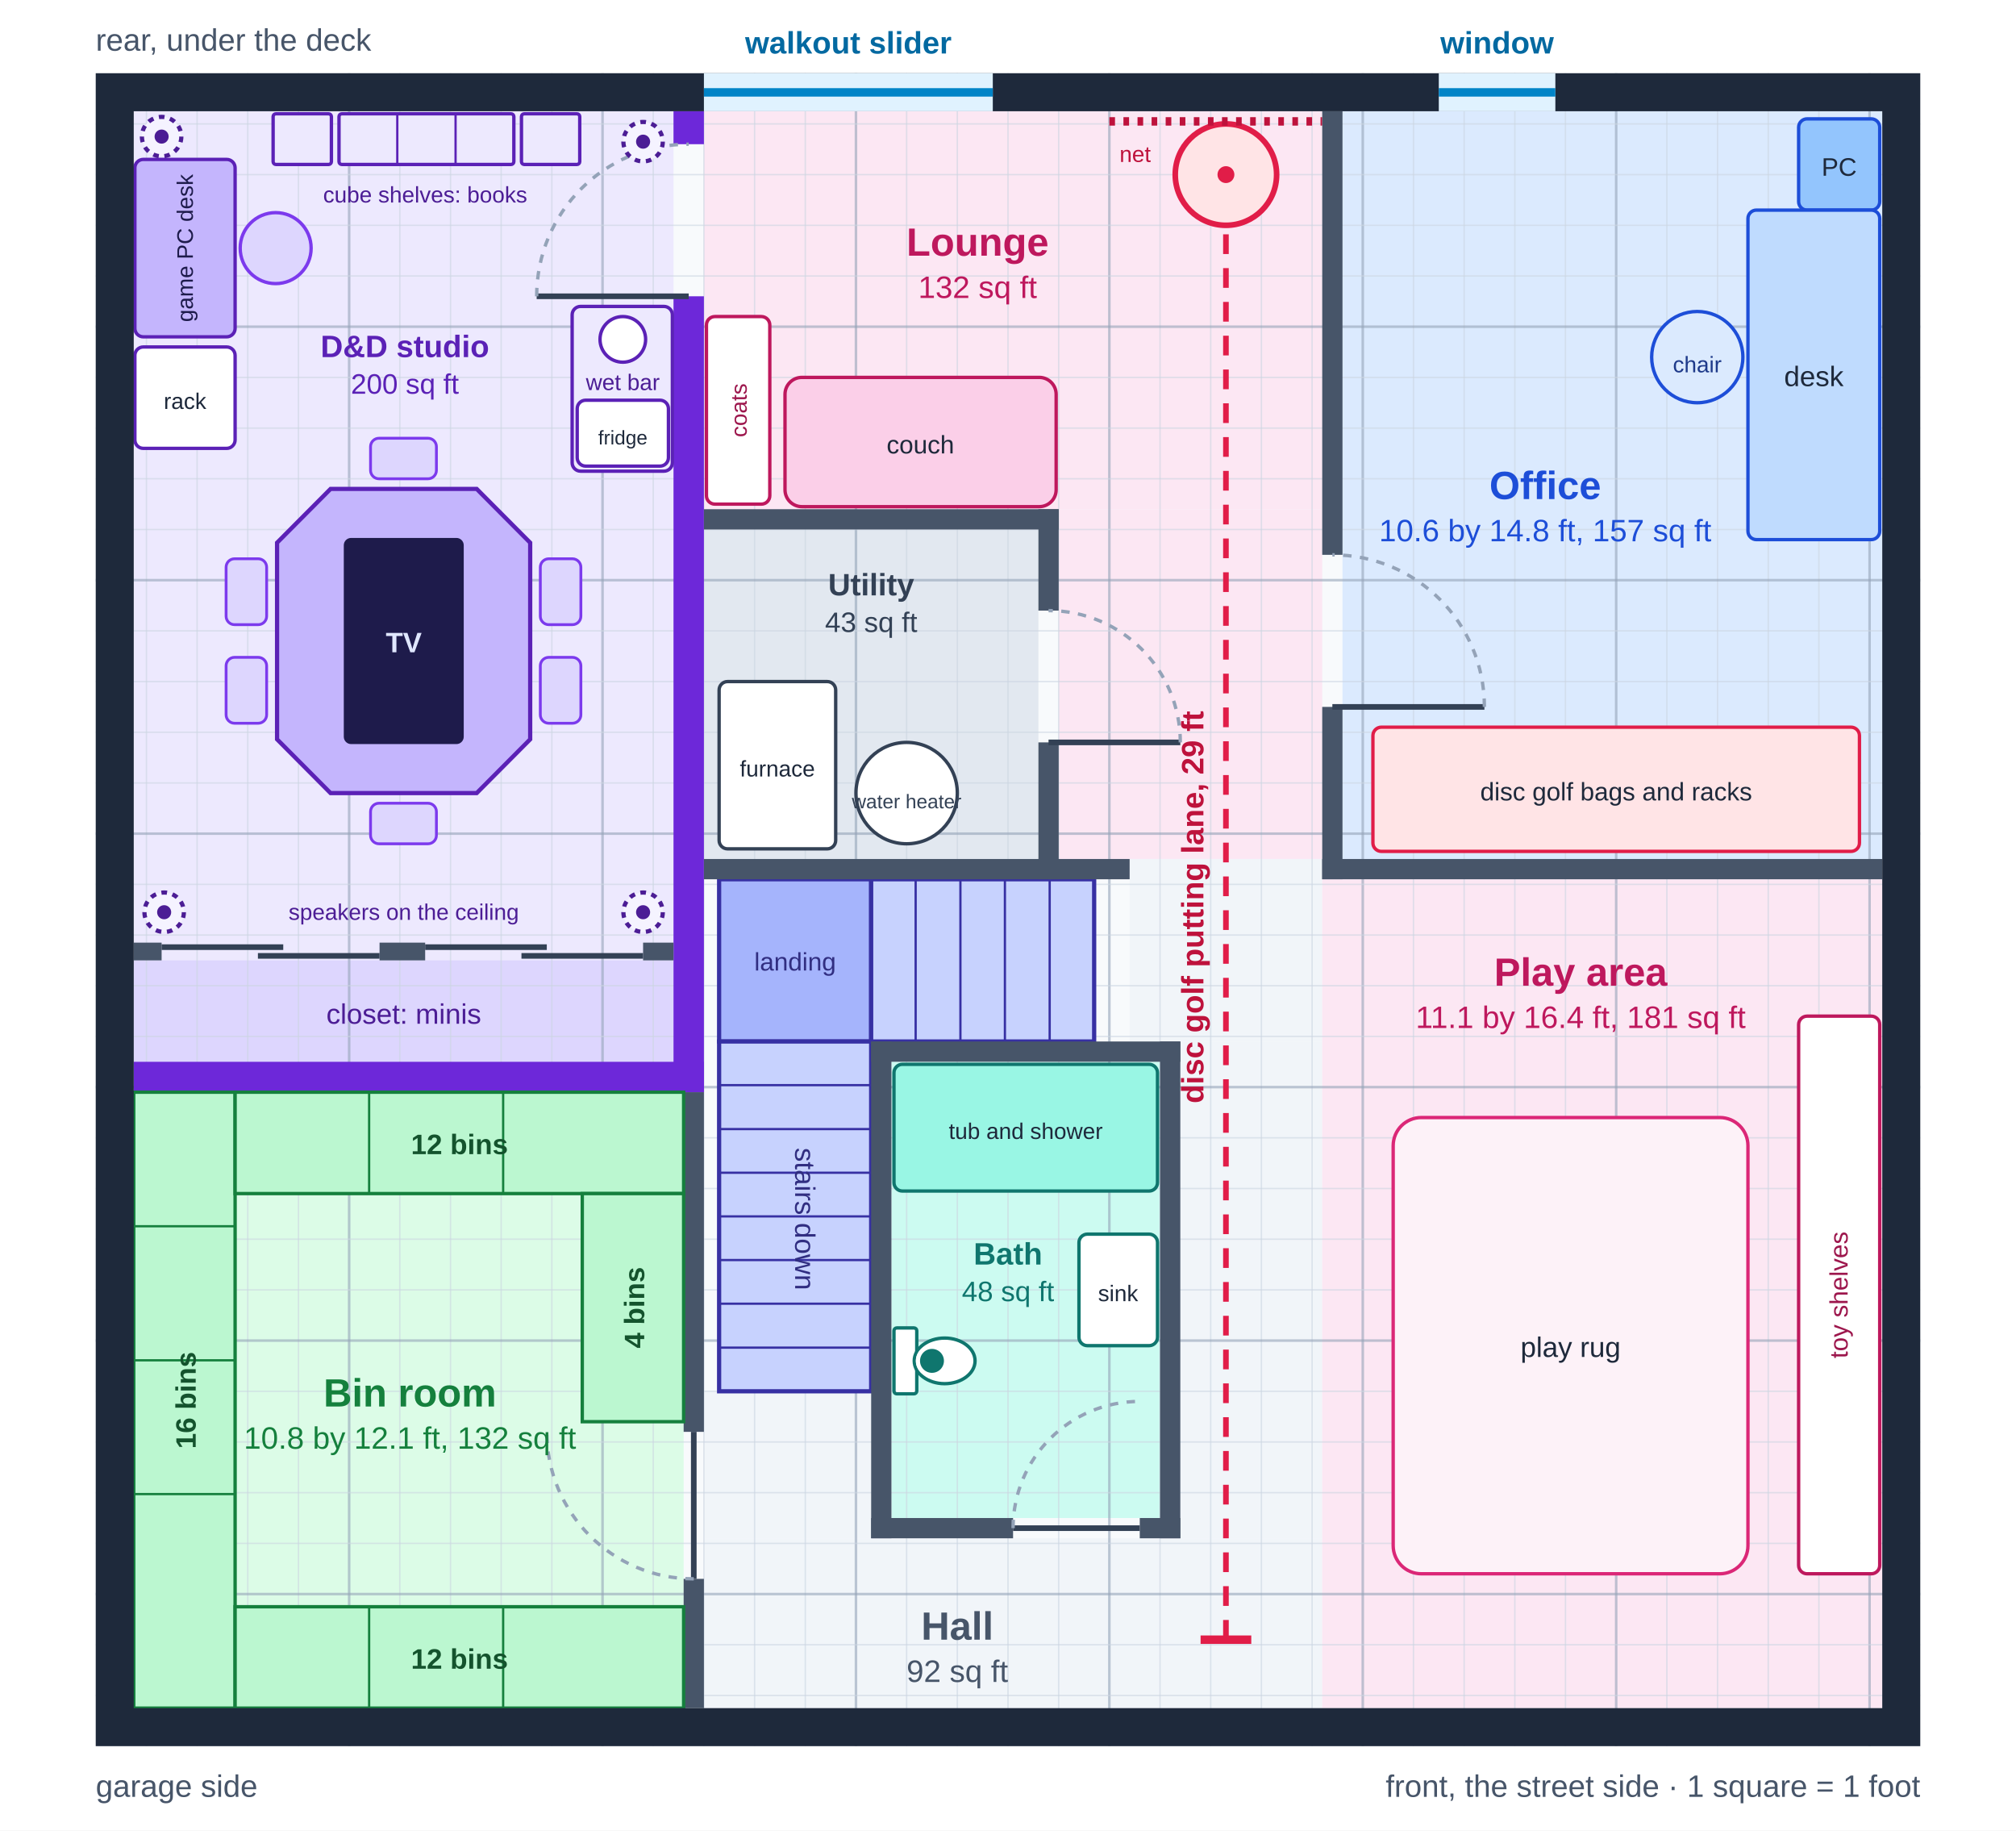
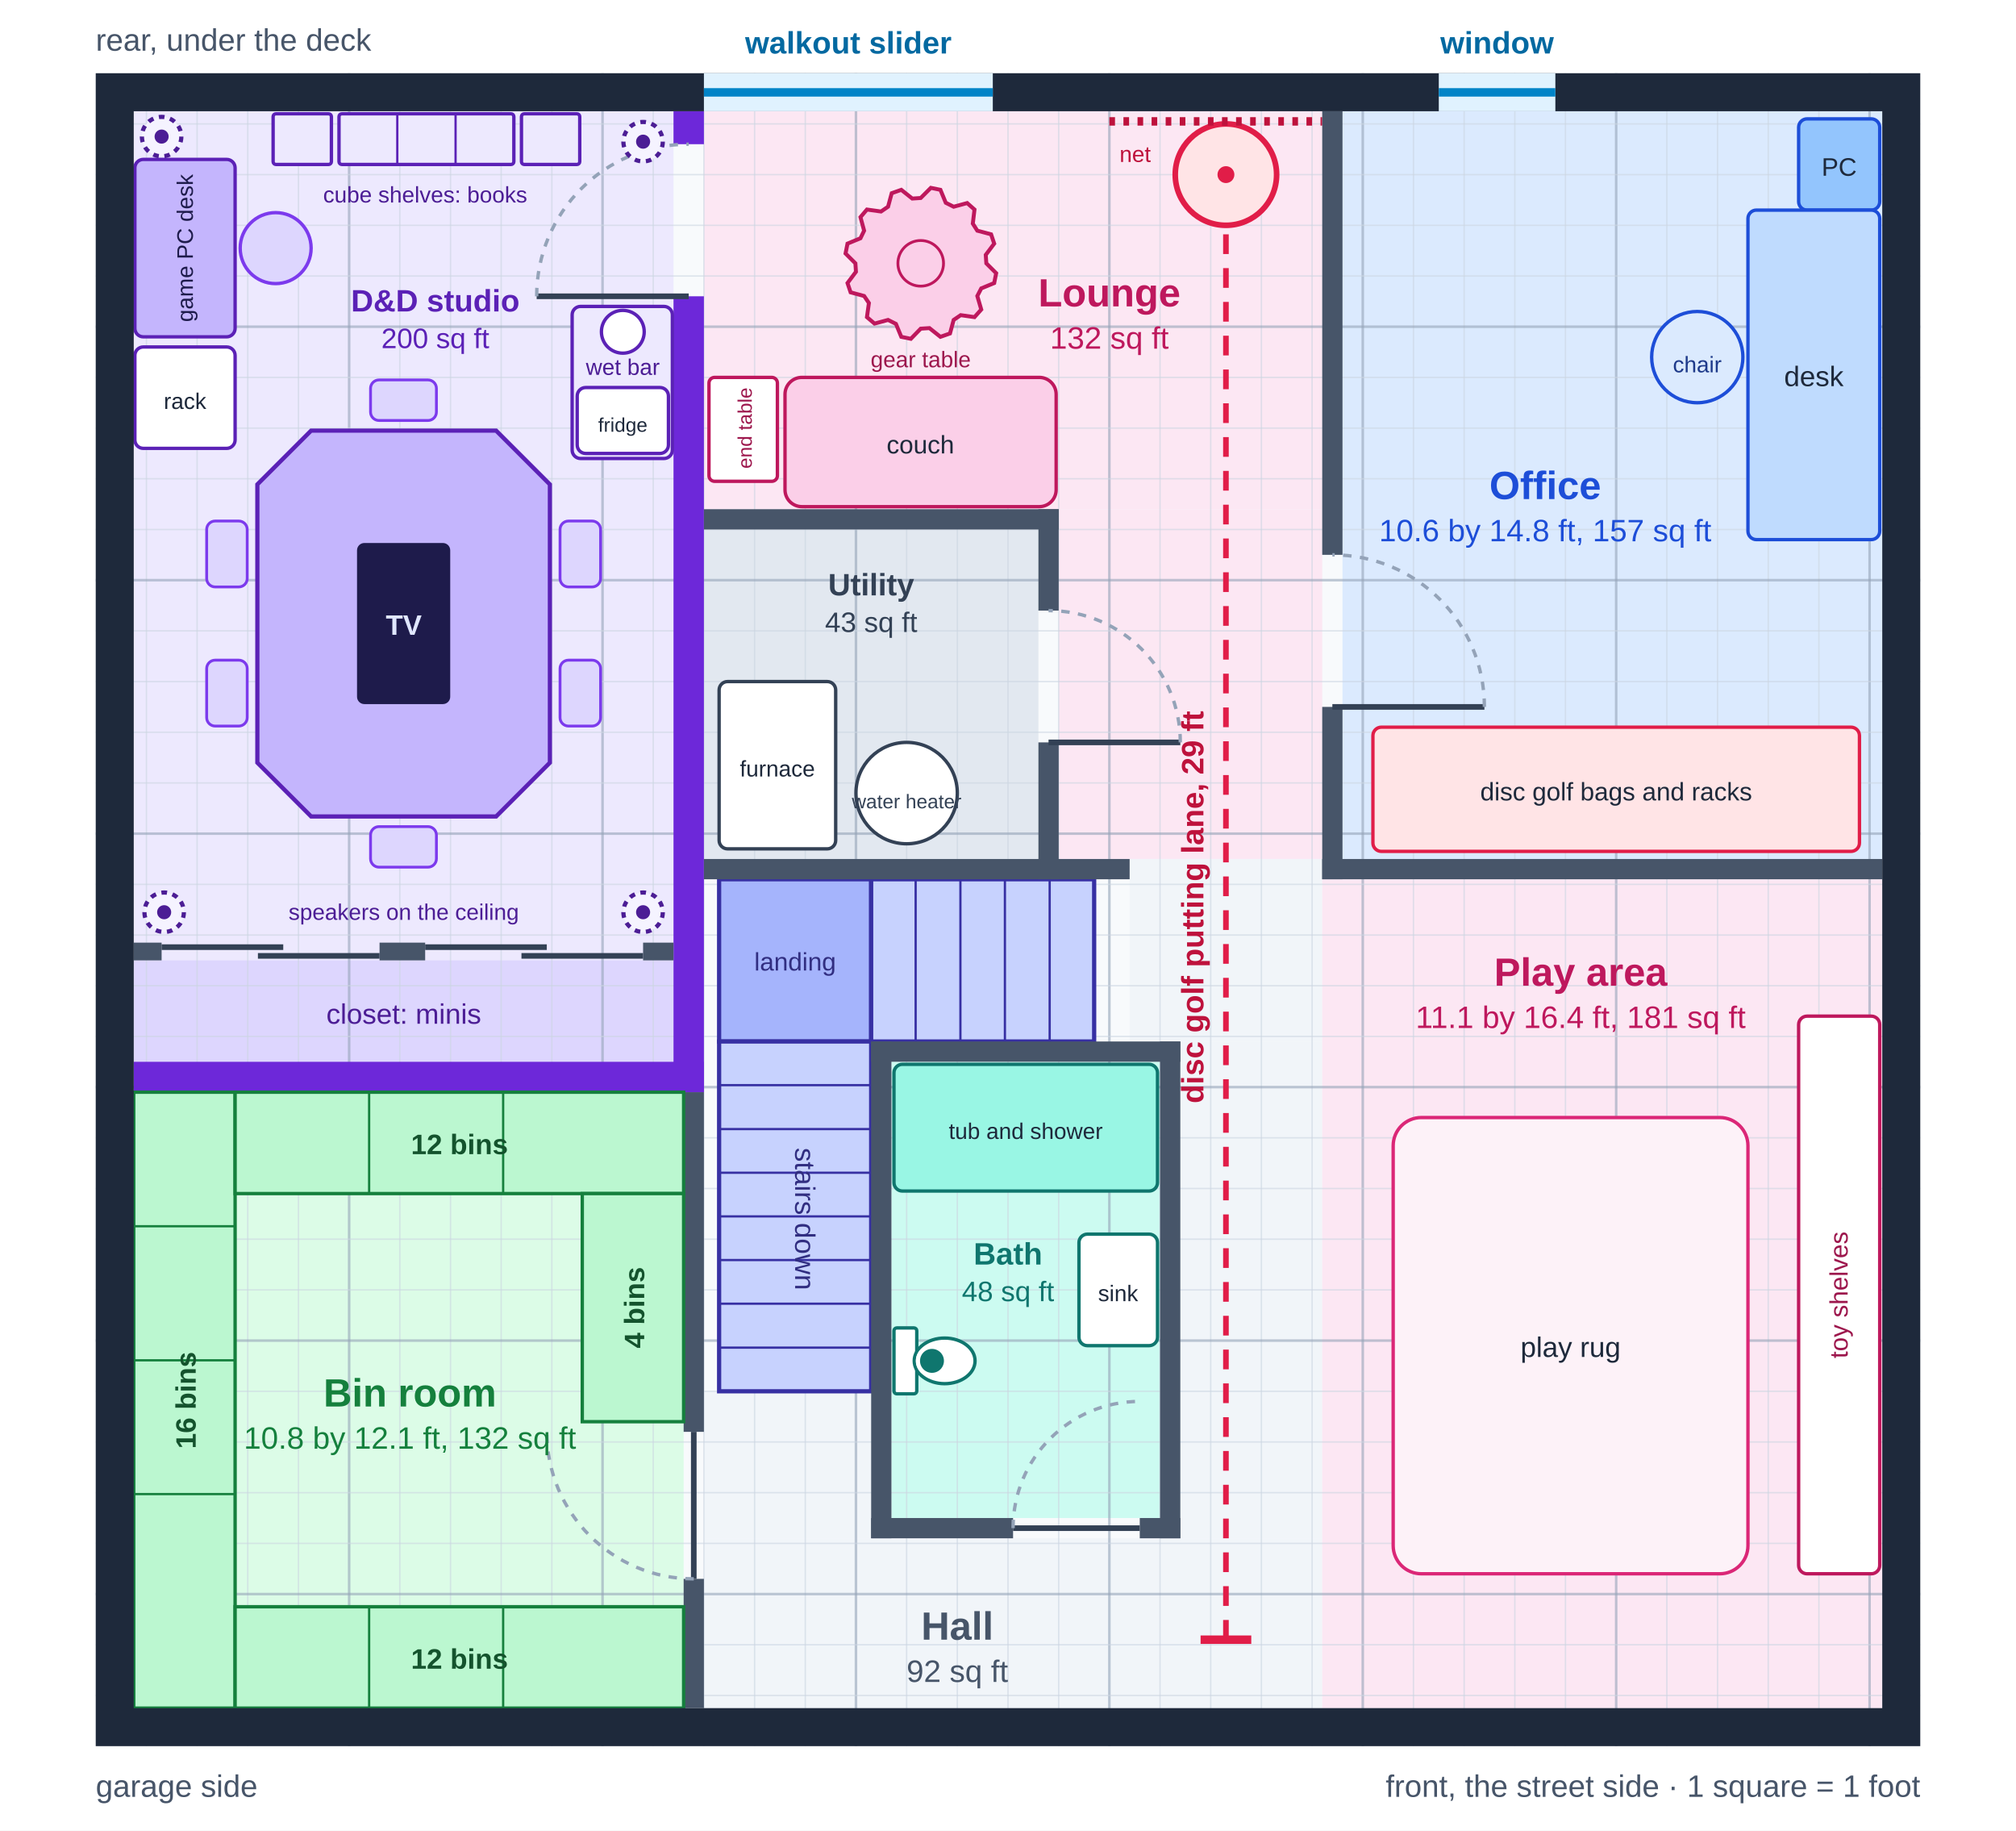
<svg xmlns="http://www.w3.org/2000/svg" viewBox="0 0 716 650" width="716" height="650" font-family="Segoe UI, Arial, sans-serif" role="img" aria-label="The basement layout: studio, office, play area and the center lane">
  <rect width="716" height="650" fill="#ffffff" />
  <rect x="34.0" y="26.0" width="648.0" height="594.0" fill="#f8fafc" />
  <rect x="47.5" y="39.5" width="191.7" height="337.5" fill="#ede9fe" />
  <rect x="47.5" y="341.0" width="191.7" height="36.0" fill="#ddd6fe" />
  <rect x="250.0" y="188.0" width="118.8" height="117.0" fill="#e2e8f0" />
  <rect x="250.0" y="39.5" width="219.6" height="141.3" fill="#fce7f3" />
  <rect x="376.0" y="180.8" width="93.6" height="124.2" fill="#fce7f3" />
  <rect x="401.2" y="305.0" width="68.4" height="64.8" fill="#f1f5f9" />
  <rect x="419.2" y="369.8" width="50.4" height="176.4" fill="#f1f5f9" />
  <rect x="250.0" y="494.0" width="59.4" height="52.2" fill="#f1f5f9" />
  <rect x="250.0" y="546.2" width="219.6" height="60.3" fill="#f1f5f9" />
  <rect x="476.8" y="39.5" width="191.7" height="265.5" fill="#dbeafe" />
  <rect x="469.6" y="312.2" width="198.9" height="294.3" fill="#fce7f3" />
  <rect x="316.6" y="377.0" width="95.4" height="162.0" fill="#ccfbf1" />
  <rect x="47.5" y="387.8" width="195.3" height="218.7" fill="#dcfce7" />
  <line x1="52.0" y1="26.0" x2="52.0" y2="620.0" stroke="#cbd5e1" stroke-width="0.5" opacity="0.6" />
  <line x1="70.0" y1="26.0" x2="70.0" y2="620.0" stroke="#cbd5e1" stroke-width="0.5" opacity="0.6" />
  <line x1="88.0" y1="26.0" x2="88.0" y2="620.0" stroke="#cbd5e1" stroke-width="0.5" opacity="0.6" />
  <line x1="106.0" y1="26.0" x2="106.0" y2="620.0" stroke="#cbd5e1" stroke-width="0.5" opacity="0.6" />
  <line x1="124.0" y1="26.0" x2="124.0" y2="620.0" stroke="#94a3b8" stroke-width="0.9" opacity="0.6" />
  <line x1="142.0" y1="26.0" x2="142.0" y2="620.0" stroke="#cbd5e1" stroke-width="0.5" opacity="0.6" />
  <line x1="160.0" y1="26.0" x2="160.0" y2="620.0" stroke="#cbd5e1" stroke-width="0.5" opacity="0.6" />
  <line x1="178.0" y1="26.0" x2="178.0" y2="620.0" stroke="#cbd5e1" stroke-width="0.5" opacity="0.6" />
  <line x1="196.0" y1="26.0" x2="196.0" y2="620.0" stroke="#cbd5e1" stroke-width="0.5" opacity="0.6" />
  <line x1="214.0" y1="26.0" x2="214.0" y2="620.0" stroke="#94a3b8" stroke-width="0.9" opacity="0.6" />
  <line x1="232.0" y1="26.0" x2="232.0" y2="620.0" stroke="#cbd5e1" stroke-width="0.5" opacity="0.6" />
  <line x1="250.0" y1="26.0" x2="250.0" y2="620.0" stroke="#cbd5e1" stroke-width="0.5" opacity="0.6" />
  <line x1="268.0" y1="26.0" x2="268.0" y2="620.0" stroke="#cbd5e1" stroke-width="0.5" opacity="0.6" />
  <line x1="286.0" y1="26.0" x2="286.0" y2="620.0" stroke="#cbd5e1" stroke-width="0.5" opacity="0.6" />
  <line x1="304.0" y1="26.0" x2="304.0" y2="620.0" stroke="#94a3b8" stroke-width="0.9" opacity="0.6" />
  <line x1="322.0" y1="26.0" x2="322.0" y2="620.0" stroke="#cbd5e1" stroke-width="0.5" opacity="0.6" />
  <line x1="340.0" y1="26.0" x2="340.0" y2="620.0" stroke="#cbd5e1" stroke-width="0.5" opacity="0.6" />
  <line x1="358.0" y1="26.0" x2="358.0" y2="620.0" stroke="#cbd5e1" stroke-width="0.5" opacity="0.6" />
  <line x1="376.0" y1="26.0" x2="376.0" y2="620.0" stroke="#cbd5e1" stroke-width="0.5" opacity="0.6" />
  <line x1="394.0" y1="26.0" x2="394.0" y2="620.0" stroke="#94a3b8" stroke-width="0.9" opacity="0.6" />
  <line x1="412.0" y1="26.0" x2="412.0" y2="620.0" stroke="#cbd5e1" stroke-width="0.5" opacity="0.6" />
  <line x1="430.0" y1="26.0" x2="430.0" y2="620.0" stroke="#cbd5e1" stroke-width="0.5" opacity="0.6" />
  <line x1="448.0" y1="26.0" x2="448.0" y2="620.0" stroke="#cbd5e1" stroke-width="0.5" opacity="0.6" />
  <line x1="466.0" y1="26.0" x2="466.0" y2="620.0" stroke="#cbd5e1" stroke-width="0.5" opacity="0.6" />
  <line x1="484.0" y1="26.0" x2="484.0" y2="620.0" stroke="#94a3b8" stroke-width="0.9" opacity="0.6" />
  <line x1="502.0" y1="26.0" x2="502.0" y2="620.0" stroke="#cbd5e1" stroke-width="0.5" opacity="0.6" />
  <line x1="520.0" y1="26.0" x2="520.0" y2="620.0" stroke="#cbd5e1" stroke-width="0.5" opacity="0.6" />
  <line x1="538.0" y1="26.0" x2="538.0" y2="620.0" stroke="#cbd5e1" stroke-width="0.5" opacity="0.6" />
  <line x1="556.0" y1="26.0" x2="556.0" y2="620.0" stroke="#cbd5e1" stroke-width="0.5" opacity="0.6" />
  <line x1="574.0" y1="26.0" x2="574.0" y2="620.0" stroke="#94a3b8" stroke-width="0.9" opacity="0.6" />
  <line x1="592.0" y1="26.0" x2="592.0" y2="620.0" stroke="#cbd5e1" stroke-width="0.5" opacity="0.6" />
  <line x1="610.0" y1="26.0" x2="610.0" y2="620.0" stroke="#cbd5e1" stroke-width="0.5" opacity="0.6" />
  <line x1="628.0" y1="26.0" x2="628.0" y2="620.0" stroke="#cbd5e1" stroke-width="0.5" opacity="0.6" />
  <line x1="646.0" y1="26.0" x2="646.0" y2="620.0" stroke="#cbd5e1" stroke-width="0.5" opacity="0.6" />
  <line x1="664.0" y1="26.0" x2="664.0" y2="620.0" stroke="#94a3b8" stroke-width="0.9" opacity="0.6" />
  <line x1="34.0" y1="44.0" x2="682.0" y2="44.0" stroke="#cbd5e1" stroke-width="0.5" opacity="0.6" />
  <line x1="34.0" y1="62.0" x2="682.0" y2="62.0" stroke="#cbd5e1" stroke-width="0.5" opacity="0.6" />
  <line x1="34.0" y1="80.0" x2="682.0" y2="80.0" stroke="#cbd5e1" stroke-width="0.5" opacity="0.6" />
  <line x1="34.0" y1="98.0" x2="682.0" y2="98.0" stroke="#cbd5e1" stroke-width="0.5" opacity="0.6" />
  <line x1="34.0" y1="116.0" x2="682.0" y2="116.0" stroke="#94a3b8" stroke-width="0.9" opacity="0.6" />
  <line x1="34.0" y1="134.0" x2="682.0" y2="134.0" stroke="#cbd5e1" stroke-width="0.5" opacity="0.6" />
  <line x1="34.0" y1="152.0" x2="682.0" y2="152.0" stroke="#cbd5e1" stroke-width="0.5" opacity="0.6" />
  <line x1="34.0" y1="170.0" x2="682.0" y2="170.0" stroke="#cbd5e1" stroke-width="0.5" opacity="0.6" />
  <line x1="34.0" y1="188.0" x2="682.0" y2="188.0" stroke="#cbd5e1" stroke-width="0.5" opacity="0.6" />
  <line x1="34.0" y1="206.0" x2="682.0" y2="206.0" stroke="#94a3b8" stroke-width="0.9" opacity="0.6" />
  <line x1="34.0" y1="224.0" x2="682.0" y2="224.0" stroke="#cbd5e1" stroke-width="0.5" opacity="0.6" />
  <line x1="34.0" y1="242.0" x2="682.0" y2="242.0" stroke="#cbd5e1" stroke-width="0.5" opacity="0.6" />
  <line x1="34.0" y1="260.0" x2="682.0" y2="260.0" stroke="#cbd5e1" stroke-width="0.5" opacity="0.6" />
  <line x1="34.0" y1="278.0" x2="682.0" y2="278.0" stroke="#cbd5e1" stroke-width="0.5" opacity="0.6" />
  <line x1="34.0" y1="296.0" x2="682.0" y2="296.0" stroke="#94a3b8" stroke-width="0.9" opacity="0.6" />
  <line x1="34.0" y1="314.0" x2="682.0" y2="314.0" stroke="#cbd5e1" stroke-width="0.5" opacity="0.6" />
  <line x1="34.0" y1="332.0" x2="682.0" y2="332.0" stroke="#cbd5e1" stroke-width="0.5" opacity="0.6" />
  <line x1="34.0" y1="350.0" x2="682.0" y2="350.0" stroke="#cbd5e1" stroke-width="0.5" opacity="0.6" />
  <line x1="34.0" y1="368.0" x2="682.0" y2="368.0" stroke="#cbd5e1" stroke-width="0.5" opacity="0.6" />
  <line x1="34.0" y1="386.0" x2="682.0" y2="386.0" stroke="#94a3b8" stroke-width="0.9" opacity="0.6" />
  <line x1="34.0" y1="404.0" x2="682.0" y2="404.0" stroke="#cbd5e1" stroke-width="0.5" opacity="0.6" />
  <line x1="34.0" y1="422.0" x2="682.0" y2="422.0" stroke="#cbd5e1" stroke-width="0.5" opacity="0.6" />
  <line x1="34.0" y1="440.0" x2="682.0" y2="440.0" stroke="#cbd5e1" stroke-width="0.5" opacity="0.6" />
  <line x1="34.0" y1="458.0" x2="682.0" y2="458.0" stroke="#cbd5e1" stroke-width="0.5" opacity="0.6" />
  <line x1="34.0" y1="476.0" x2="682.0" y2="476.0" stroke="#94a3b8" stroke-width="0.9" opacity="0.6" />
  <line x1="34.0" y1="494.0" x2="682.0" y2="494.0" stroke="#cbd5e1" stroke-width="0.5" opacity="0.6" />
  <line x1="34.0" y1="512.0" x2="682.0" y2="512.0" stroke="#cbd5e1" stroke-width="0.5" opacity="0.6" />
  <line x1="34.0" y1="530.0" x2="682.0" y2="530.0" stroke="#cbd5e1" stroke-width="0.5" opacity="0.6" />
  <line x1="34.0" y1="548.0" x2="682.0" y2="548.0" stroke="#cbd5e1" stroke-width="0.5" opacity="0.6" />
  <line x1="34.0" y1="566.0" x2="682.0" y2="566.0" stroke="#94a3b8" stroke-width="0.9" opacity="0.6" />
  <line x1="34.0" y1="584.0" x2="682.0" y2="584.0" stroke="#cbd5e1" stroke-width="0.5" opacity="0.6" />
  <line x1="34.0" y1="602.0" x2="682.0" y2="602.0" stroke="#cbd5e1" stroke-width="0.5" opacity="0.6" />
  <rect x="255.4" y="312.2" width="54.0" height="57.6" fill="#a5b4fc" stroke="#3730a3" stroke-width="1.5" />
  <rect x="309.4" y="312.2" width="79.2" height="57.6" fill="#c7d2fe" stroke="#3730a3" stroke-width="1.5" />
  <line x1="325.2" y1="312.2" x2="325.2" y2="369.8" stroke="#3730a3" stroke-width="0.8" />
  <line x1="341.1" y1="312.2" x2="341.1" y2="369.8" stroke="#3730a3" stroke-width="0.8" />
  <line x1="356.9" y1="312.2" x2="356.9" y2="369.8" stroke="#3730a3" stroke-width="0.8" />
  <line x1="372.8" y1="312.2" x2="372.8" y2="369.8" stroke="#3730a3" stroke-width="0.8" />
  <rect x="255.4" y="369.8" width="54.0" height="124.2" fill="#c7d2fe" stroke="#3730a3" stroke-width="1.5" />
  <line x1="255.4" y1="385.3" x2="309.4" y2="385.3" stroke="#3730a3" stroke-width="0.8" />
  <line x1="255.4" y1="400.9" x2="309.4" y2="400.9" stroke="#3730a3" stroke-width="0.8" />
  <line x1="255.4" y1="416.4" x2="309.4" y2="416.4" stroke="#3730a3" stroke-width="0.8" />
  <line x1="255.4" y1="431.9" x2="309.4" y2="431.9" stroke="#3730a3" stroke-width="0.8" />
  <line x1="255.4" y1="447.4" x2="309.4" y2="447.4" stroke="#3730a3" stroke-width="0.8" />
  <line x1="255.4" y1="462.9" x2="309.4" y2="462.9" stroke="#3730a3" stroke-width="0.8" />
  <line x1="255.4" y1="478.5" x2="309.4" y2="478.5" stroke="#3730a3" stroke-width="0.8" />
  <text x="282.4" y="344.6" font-size="9" fill="#312e81" text-anchor="middle">landing</text>
  <text x="282.4" y="432.8" font-size="10" fill="#312e81" text-anchor="middle" transform="rotate(90 282.4 432.8)">stairs down</text>
  <rect x="239.2" y="39.5" width="10.8" height="11.7" fill="#6d28d9" />
  <rect x="239.2" y="105.2" width="10.8" height="282.6" fill="#6d28d9" />
  <rect x="47.5" y="377.0" width="202.5" height="10.8" fill="#6d28d9" />
  <line x1="244.6" y1="105.2" x2="190.6" y2="105.2" stroke="#334155" stroke-width="2" />
  <path d="M 190.6 105.2 A 54.0 54.0 0 0 1 244.6 51.2" fill="none" stroke="#94a3b8" stroke-width="1.2" stroke-dasharray="3,3" />
  <rect x="47.9" y="56.6" width="35.6" height="63.0" rx="3" fill="#c4b5fd" stroke="#5b21b6" stroke-width="1.2" />
  <text x="65.5" y="88.1" font-size="8" fill="#1e1b4b" text-anchor="middle" transform="rotate(-90 65.5 88.1)" dy="3">game PC desk</text>
  <rect x="47.9" y="123.2" width="35.6" height="36.0" rx="3" fill="#ffffff" stroke="#5b21b6" stroke-width="1.2" />
  <text x="65.7" y="145.2" font-size="8" fill="#1e293b" text-anchor="middle">rack</text>
  <circle cx="97.9" cy="88.1" r="12.6" fill="#ddd6fe" stroke="#7c3aed" stroke-width="1.2" />
  <rect x="97.0" y="40.4" width="20.7" height="18.0" rx="1" fill="#ede9fe" stroke="#5b21b6" stroke-width="1.2" />
  <rect x="120.4" y="40.4" width="62.1" height="18.0" rx="1" fill="#ede9fe" stroke="#5b21b6" stroke-width="1.2" />
  <line x1="141.1" y1="40.4" x2="141.1" y2="58.4" stroke="#5b21b6" stroke-width="0.8" />
  <line x1="161.8" y1="40.4" x2="161.8" y2="58.4" stroke="#5b21b6" stroke-width="0.8" />
  <rect x="185.2" y="40.4" width="20.7" height="18.0" rx="1" fill="#ede9fe" stroke="#5b21b6" stroke-width="1.2" />
  <text x="151.0" y="71.9" font-size="8" fill="#4c1d95" text-anchor="middle">cube shelves: books</text>
-   <rect x="203.2" y="108.8" width="35.6" height="58.5" rx="3" fill="#ede9fe" stroke="#5b21b6" stroke-width="1.2" />
-   <circle cx="221.2" cy="120.5" r="8.1" fill="#ffffff" stroke="#5b21b6" stroke-width="1.2" />
-   <text x="221.2" y="138.5" font-size="8" fill="#4c1d95" text-anchor="middle">wet bar</text>
-   <rect x="205.0" y="142.1" width="32.4" height="23.4" rx="3" fill="#ffffff" stroke="#5b21b6" stroke-width="1.2" />
-   <text x="221.2" y="157.8" font-size="7" fill="#1e293b" text-anchor="middle">fridge</text>
-   <polygon points="117.4,173.6 169.3,173.6 188.3,192.7 188.3,262.5 169.3,281.6 117.4,281.6 98.4,262.5 98.4,192.7" fill="#c4b5fd" stroke="#5b21b6" stroke-width="1.5" />
-   <rect x="122.7" y="191.6" width="41.4" height="72.0" rx="2" fill="#1e1b4b" stroke="#1e1b4b" stroke-width="1.2" />
-   <text x="143.4" y="231.6" font-size="10" font-weight="700" fill="#e0e7ff" text-anchor="middle">TV</text>
-   <rect x="131.6" y="155.6" width="23.4" height="14.4" rx="3" fill="#ddd6fe" stroke="#7c3aed" />
-   <rect x="131.6" y="285.2" width="23.4" height="14.4" rx="3" fill="#ddd6fe" stroke="#7c3aed" />
-   <rect x="80.3" y="198.4" width="14.4" height="23.4" rx="3" fill="#ddd6fe" stroke="#7c3aed" />
-   <rect x="191.9" y="198.4" width="14.4" height="23.4" rx="3" fill="#ddd6fe" stroke="#7c3aed" />
-   <rect x="80.3" y="233.4" width="14.4" height="23.4" rx="3" fill="#ddd6fe" stroke="#7c3aed" />
-   <rect x="191.9" y="233.4" width="14.4" height="23.4" rx="3" fill="#ddd6fe" stroke="#7c3aed" />
+   <rect x="203.2" y="108.8" width="35.6" height="54.0" rx="3" fill="#ede9fe" stroke="#5b21b6" stroke-width="1.2" />
+   <circle cx="221.2" cy="117.8" r="7.6" fill="#ffffff" stroke="#5b21b6" stroke-width="1.2" />
+   <text x="221.2" y="133.1" font-size="8" fill="#4c1d95" text-anchor="middle">wet bar</text>
+   <rect x="205.0" y="137.6" width="32.4" height="23.4" rx="3" fill="#ffffff" stroke="#5b21b6" stroke-width="1.2" />
+   <text x="221.2" y="153.3" font-size="7" fill="#1e293b" text-anchor="middle">fridge</text>
+   <polygon points="110.5,152.9 176.2,152.9 195.3,172.0 195.3,270.8 176.2,289.9 110.5,289.9 91.4,270.8 91.4,172.0" fill="#c4b5fd" stroke="#5b21b6" stroke-width="1.5" />
+   <rect x="127.4" y="193.4" width="31.9" height="56.0" rx="2" fill="#1e1b4b" stroke="#1e1b4b" stroke-width="1.2" />
+   <text x="143.4" y="225.4" font-size="10" font-weight="700" fill="#e0e7ff" text-anchor="middle">TV</text>
+   <rect x="131.6" y="134.9" width="23.4" height="14.4" rx="3" fill="#ddd6fe" stroke="#7c3aed" />
+   <rect x="131.6" y="293.5" width="23.4" height="14.4" rx="3" fill="#ddd6fe" stroke="#7c3aed" />
+   <rect x="73.4" y="185.0" width="14.4" height="23.4" rx="3" fill="#ddd6fe" stroke="#7c3aed" />
+   <rect x="198.9" y="185.0" width="14.4" height="23.4" rx="3" fill="#ddd6fe" stroke="#7c3aed" />
+   <rect x="73.4" y="234.4" width="14.4" height="23.4" rx="3" fill="#ddd6fe" stroke="#7c3aed" />
+   <rect x="198.9" y="234.4" width="14.4" height="23.4" rx="3" fill="#ddd6fe" stroke="#7c3aed" />
  <rect x="47.5" y="334.7" width="9.9" height="6.3" fill="#475569" />
  <rect x="134.8" y="334.7" width="16.2" height="6.3" fill="#475569" />
  <rect x="228.4" y="334.7" width="10.8" height="6.3" fill="#475569" />
  <line x1="57.4" y1="336.3" x2="100.6" y2="336.3" stroke="#334155" stroke-width="2" />
  <line x1="91.6" y1="339.4" x2="134.8" y2="339.4" stroke="#334155" stroke-width="2" />
  <line x1="151.0" y1="336.3" x2="194.2" y2="336.3" stroke="#334155" stroke-width="2" />
  <line x1="185.2" y1="339.4" x2="228.4" y2="339.4" stroke="#334155" stroke-width="2" />
  <text x="143.4" y="363.5" font-size="10" fill="#4c1d95" text-anchor="middle">closet: minis</text>
  <circle cx="57.4" cy="48.5" r="7" fill="#f5f3ff" stroke="#4c1d95" stroke-width="1.5" stroke-dasharray="2,2" />
  <circle cx="57.4" cy="48.5" r="2.5" fill="#4c1d95" />
  <circle cx="228.4" cy="50.3" r="7" fill="#f5f3ff" stroke="#4c1d95" stroke-width="1.5" stroke-dasharray="2,2" />
  <circle cx="228.4" cy="50.3" r="2.5" fill="#4c1d95" />
  <circle cx="58.3" cy="323.9" r="7" fill="#f5f3ff" stroke="#4c1d95" stroke-width="1.5" stroke-dasharray="2,2" />
  <circle cx="58.3" cy="323.9" r="2.5" fill="#4c1d95" />
  <circle cx="228.4" cy="323.9" r="7" fill="#f5f3ff" stroke="#4c1d95" stroke-width="1.5" stroke-dasharray="2,2" />
  <circle cx="228.4" cy="323.9" r="2.5" fill="#4c1d95" />
  <text x="143.4" y="326.6" font-size="8" fill="#4c1d95" text-anchor="middle">speakers on the ceiling</text>
  <rect x="250.0" y="180.8" width="126.0" height="7.2" fill="#475569" />
  <rect x="368.8" y="180.8" width="7.2" height="36.0" fill="#475569" />
  <rect x="368.8" y="263.6" width="7.2" height="48.6" fill="#475569" />
  <rect x="250.0" y="305.0" width="151.2" height="7.2" fill="#475569" />
  <line x1="372.4" y1="263.6" x2="419.2" y2="263.6" stroke="#334155" stroke-width="2" />
  <path d="M 419.2 263.6 A 46.8 46.8 0 0 0 372.4 216.8" fill="none" stroke="#94a3b8" stroke-width="1.2" stroke-dasharray="3,3" />
  <rect x="255.4" y="242.0" width="41.4" height="59.4" rx="3" fill="#ffffff" stroke="#334155" stroke-width="1.2" />
  <text x="276.1" y="275.7" font-size="8" fill="#1e293b" text-anchor="middle">furnace</text>
  <circle cx="322.0" cy="281.6" r="18.0" fill="#ffffff" stroke="#334155" stroke-width="1.2" />
  <text x="322.0" y="287.0" font-size="7" fill="#334155" text-anchor="middle">water heater</text>
-   <rect x="250.9" y="112.4" width="22.5" height="66.6" rx="3" fill="#ffffff" stroke="#be185d" stroke-width="1.2" />
-   <text x="262.2" y="145.7" font-size="8" fill="#9d174d" text-anchor="middle" transform="rotate(-90 262.2 145.7)" dy="3">coats</text>
  <rect x="278.8" y="134.0" width="96.3" height="45.9" rx="6" fill="#fbcfe8" stroke="#be185d" stroke-width="1.2" />
  <text x="326.9" y="161.0" font-size="9" fill="#1e293b" text-anchor="middle">couch</text>
+   <rect x="251.8" y="134.0" width="24.3" height="36.9" rx="2" fill="#ffffff" stroke="#be185d" stroke-width="1.2" />
+   <text x="264.0" y="152.0" font-size="7" fill="#9d174d" text-anchor="middle" transform="rotate(-90 264.0 152.0)" dy="3">end table</text>
+   <polygon points="350.3,93.5 353.8,97.0 353.1,100.5 348.5,102.4 347.1,105.1 348.5,109.9 346.1,112.6 341.2,111.9 338.7,113.6 337.4,118.4 334.0,119.6 330.1,116.5 327.0,116.7 323.5,120.3 320.1,119.6 318.2,115.0 315.4,113.6 310.6,114.9 307.9,112.6 308.6,107.6 306.9,105.1 302.1,103.8 301.0,100.5 304.0,96.5 303.8,93.5 300.3,90.0 301.0,86.5 305.6,84.6 306.9,81.9 305.6,77.1 307.9,74.4 312.9,75.1 315.4,73.4 316.7,68.6 320.1,67.4 324.0,70.5 327.0,70.3 330.6,66.7 334.0,67.4 335.9,72.0 338.7,73.4 343.5,72.1 346.1,74.4 345.5,79.4 347.1,81.9 352.0,83.2 353.1,86.5 350.1,90.5" fill="#fbcfe8" stroke="#be185d" stroke-width="1.4" />
+   <circle cx="327.0" cy="93.5" r="8.1" fill="none" stroke="#be185d" stroke-width="1" />
+   <text x="327.0" y="130.4" font-size="8" fill="#9d174d" text-anchor="middle">gear table</text>
  <line x1="435.4" y1="582.2" x2="435.4" y2="62.0" stroke="#e11d48" stroke-width="2" stroke-dasharray="7,5" />
  <line x1="426.4" y1="582.2" x2="444.4" y2="582.2" stroke="#e11d48" stroke-width="3" />
  <circle cx="435.4" cy="62.0" r="18.0" fill="#ffe4e6" stroke="#e11d48" stroke-width="2" />
  <circle cx="435.4" cy="62.0" r="3" fill="#e11d48" />
  <text x="427.4" y="322.1" font-size="11" font-weight="700" fill="#be123c" text-anchor="middle" transform="rotate(-90 427.4 322.1)">disc golf putting lane, 29 ft</text>
  <line x1="394.0" y1="43.1" x2="469.6" y2="43.1" stroke="#be123c" stroke-width="3" stroke-dasharray="2,3" />
  <text x="397.6" y="57.5" font-size="8" fill="#be123c" text-anchor="start">net</text>
  <rect x="469.6" y="39.5" width="7.2" height="157.5" fill="#475569" />
  <rect x="469.6" y="251.0" width="7.2" height="61.2" fill="#475569" />
  <rect x="469.6" y="305.0" width="198.9" height="7.2" fill="#475569" />
  <line x1="473.2" y1="251.0" x2="527.2" y2="251.0" stroke="#334155" stroke-width="2" />
  <path d="M 527.2 251.0 A 54.0 54.0 0 0 0 473.2 197.0" fill="none" stroke="#94a3b8" stroke-width="1.2" stroke-dasharray="3,3" />
  <rect x="638.8" y="42.2" width="28.8" height="32.4" rx="3" fill="#93c5fd" stroke="#1d4ed8" stroke-width="1.2" />
  <text x="653.2" y="62.4" font-size="9" fill="#1e293b" text-anchor="middle">PC</text>
  <rect x="620.8" y="74.6" width="46.8" height="117.0" rx="3" fill="#bfdbfe" stroke="#1d4ed8" stroke-width="1.2" />
  <text x="644.2" y="137.1" font-size="10" fill="#1e293b" text-anchor="middle">desk</text>
  <circle cx="602.8" cy="126.8" r="16.2" fill="#dbeafe" stroke="#1d4ed8" stroke-width="1.2" />
  <text x="602.8" y="132.2" font-size="8" fill="#1e3a8a" text-anchor="middle">chair</text>
  <rect x="487.6" y="258.2" width="172.8" height="44.1" rx="3" fill="#ffe4e6" stroke="#e11d48" stroke-width="1.2" />
  <text x="574.0" y="284.2" font-size="9" fill="#1e293b" text-anchor="middle">disc golf bags and racks</text>
  <rect x="494.8" y="396.8" width="126.0" height="162.0" rx="10" fill="#fdf2f8" stroke="#db2777" stroke-width="1.2" />
  <text x="557.8" y="481.8" font-size="10" fill="#1e293b" text-anchor="middle">play rug</text>
  <rect x="638.8" y="360.8" width="28.8" height="198.0" rx="3" fill="#ffffff" stroke="#be185d" stroke-width="1.2" />
  <text x="653.2" y="459.8" font-size="9" fill="#9d174d" text-anchor="middle" transform="rotate(-90 653.2 459.8)" dy="3">toy shelves</text>
  <rect x="309.4" y="369.8" width="109.8" height="7.2" fill="#475569" />
  <rect x="309.4" y="369.8" width="7.2" height="176.4" fill="#475569" />
  <rect x="412.0" y="369.8" width="7.2" height="176.4" fill="#475569" />
  <rect x="309.4" y="539.0" width="50.4" height="7.2" fill="#475569" />
  <rect x="404.8" y="539.0" width="14.4" height="7.2" fill="#475569" />
  <line x1="404.8" y1="542.6" x2="359.8" y2="542.6" stroke="#334155" stroke-width="2" />
  <path d="M 359.8 542.6 A 45.0 45.0 0 0 1 404.8 497.6" fill="none" stroke="#94a3b8" stroke-width="1.2" stroke-dasharray="3,3" />
  <rect x="317.5" y="377.9" width="93.6" height="45.0" rx="3" fill="#99f6e4" stroke="#0f766e" stroke-width="1.2" />
  <text x="364.3" y="404.4" font-size="8" fill="#1e293b" text-anchor="middle">tub and shower</text>
  <rect x="317.5" y="471.5" width="8.1" height="23.4" rx="1" fill="#ffffff" stroke="#0f766e" stroke-width="1.2" />
  <ellipse cx="335.5" cy="483.2" rx="10.8" ry="8.1" fill="#ffffff" stroke="#0f766e" stroke-width="1.2" />
  <rect x="383.2" y="438.2" width="27.9" height="39.6" rx="3" fill="#ffffff" stroke="#0f766e" stroke-width="1.2" />
  <text x="397.1" y="462.0" font-size="8" fill="#1e293b" text-anchor="middle">sink</text>
  <rect x="242.8" y="387.8" width="7.2" height="120.6" fill="#475569" />
  <rect x="242.8" y="560.6" width="7.2" height="45.9" fill="#475569" />
  <line x1="246.4" y1="508.4" x2="246.4" y2="560.6" stroke="#334155" stroke-width="2" />
  <path d="M 246.4 560.6 A 52.2 52.2 0 0 1 194.2 508.4" fill="none" stroke="#94a3b8" stroke-width="1.2" stroke-dasharray="3,3" />
  <rect x="47.5" y="387.8" width="36.0" height="218.7" fill="#bbf7d0" stroke="#15803d" stroke-width="1.2" />
  <line x1="47.5" y1="435.4" x2="83.5" y2="435.4" stroke="#15803d" stroke-width="0.8" />
  <line x1="47.5" y1="483.0" x2="83.5" y2="483.0" stroke="#15803d" stroke-width="0.8" />
  <line x1="47.5" y1="530.5" x2="83.5" y2="530.5" stroke="#15803d" stroke-width="0.8" />
  <text x="65.5" y="501.2" font-size="10" font-weight="700" fill="#14532d" text-anchor="middle" transform="rotate(-90 65.5 497.2)">16 bins</text>
  <rect x="83.5" y="387.8" width="159.3" height="36.0" fill="#bbf7d0" stroke="#15803d" stroke-width="1.2" />
  <line x1="131.1" y1="387.8" x2="131.1" y2="423.8" stroke="#15803d" stroke-width="0.8" />
  <line x1="178.7" y1="387.8" x2="178.7" y2="423.8" stroke="#15803d" stroke-width="0.8" />
  <text x="163.2" y="409.8" font-size="10" font-weight="700" fill="#14532d" text-anchor="middle">12 bins</text>
  <rect x="83.5" y="570.5" width="159.3" height="36.0" fill="#bbf7d0" stroke="#15803d" stroke-width="1.2" />
  <line x1="131.1" y1="570.5" x2="131.1" y2="606.5" stroke="#15803d" stroke-width="0.8" />
  <line x1="178.7" y1="570.5" x2="178.7" y2="606.5" stroke="#15803d" stroke-width="0.8" />
  <text x="163.2" y="592.5" font-size="10" font-weight="700" fill="#14532d" text-anchor="middle">12 bins</text>
  <rect x="206.8" y="423.8" width="36.0" height="81.0" fill="#bbf7d0" stroke="#15803d" stroke-width="1.2" />
  <text x="224.8" y="468.3" font-size="10" font-weight="700" fill="#14532d" text-anchor="middle" transform="rotate(-90 224.8 464.3)">4 bins</text>
  <path d="M 34 26 H 682.0 V 620.0 H 34 Z M 47.5 39.5 V 606.5 H 668.5 V 39.5 Z" fill="#1e293b" fill-rule="evenodd" />
  <rect x="250.0" y="26.0" width="102.6" height="13.5" fill="#e0f2fe" />
  <line x1="250.0" y1="32.8" x2="352.6" y2="32.8" stroke="#0284c7" stroke-width="3" />
  <text x="301.3" y="19.0" font-size="11" font-weight="700" fill="#0369a1" text-anchor="middle">walkout slider</text>
  <rect x="511.0" y="26.0" width="41.4" height="13.5" fill="#e0f2fe" />
  <line x1="511.0" y1="32.8" x2="552.4" y2="32.8" stroke="#0284c7" stroke-width="3" />
  <text x="531.7" y="19.0" font-size="11" font-weight="700" fill="#0369a1" text-anchor="middle">window</text>
  <circle cx="331.0" cy="483.2" r="5" fill="#0f766e" stroke="#ffffff" stroke-width="1.5" />
-   <text x="143.8" y="126.8" font-size="11" font-weight="700" fill="#5b21b6" text-anchor="middle">D&amp;D studio</text>
-   <text x="143.8" y="139.8" font-size="10" fill="#5b21b6" text-anchor="middle">200 sq ft</text>
+   <text x="154.6" y="110.6" font-size="11" font-weight="700" fill="#5b21b6" text-anchor="middle">D&amp;D studio</text>
+   <text x="154.6" y="123.6" font-size="10" fill="#5b21b6" text-anchor="middle">200 sq ft</text>
  <text x="309.4" y="211.4" font-size="11" font-weight="700" fill="#334155" text-anchor="middle">Utility</text>
  <text x="309.4" y="224.4" font-size="10" fill="#334155" text-anchor="middle">43 sq ft</text>
-   <text x="347.2" y="90.8" font-size="14" font-weight="700" fill="#be185d" text-anchor="middle">Lounge</text>
-   <text x="347.2" y="105.8" font-size="11" fill="#be185d" text-anchor="middle">132 sq ft</text>
+   <text x="394.0" y="108.8" font-size="14" font-weight="700" fill="#be185d" text-anchor="middle">Lounge</text>
+   <text x="394.0" y="123.8" font-size="11" fill="#be185d" text-anchor="middle">132 sq ft</text>
  <text x="340.0" y="582.2" font-size="14" font-weight="700" fill="#475569" text-anchor="middle">Hall</text>
  <text x="340.0" y="597.2" font-size="11" fill="#475569" text-anchor="middle">92 sq ft</text>
  <text x="548.8" y="177.2" font-size="14" font-weight="700" fill="#1d4ed8" text-anchor="middle">Office</text>
  <text x="548.8" y="192.2" font-size="11" fill="#1d4ed8" text-anchor="middle">10.6 by 14.8 ft, 157 sq ft</text>
  <text x="561.4" y="350.0" font-size="14" font-weight="700" fill="#be185d" text-anchor="middle">Play area</text>
  <text x="561.4" y="365.0" font-size="11" fill="#be185d" text-anchor="middle">11.1 by 16.4 ft, 181 sq ft</text>
  <text x="358.0" y="449.0" font-size="11" font-weight="700" fill="#0f766e" text-anchor="middle">Bath</text>
  <text x="358.0" y="462.0" font-size="10" fill="#0f766e" text-anchor="middle">48 sq ft</text>
  <text x="145.6" y="499.4" font-size="14" font-weight="700" fill="#15803d" text-anchor="middle">Bin room</text>
  <text x="145.6" y="514.4" font-size="11" fill="#15803d" text-anchor="middle">10.8 by 12.1 ft, 132 sq ft</text>
  <text x="34.0" y="18.0" font-size="11" fill="#475569">rear, under the deck</text>
  <text x="682.0" y="638.0" font-size="11" fill="#475569" text-anchor="end">front, the street side · 1 square = 1 foot</text>
  <text x="34.0" y="638.0" font-size="11" fill="#475569">garage side</text>
</svg>
